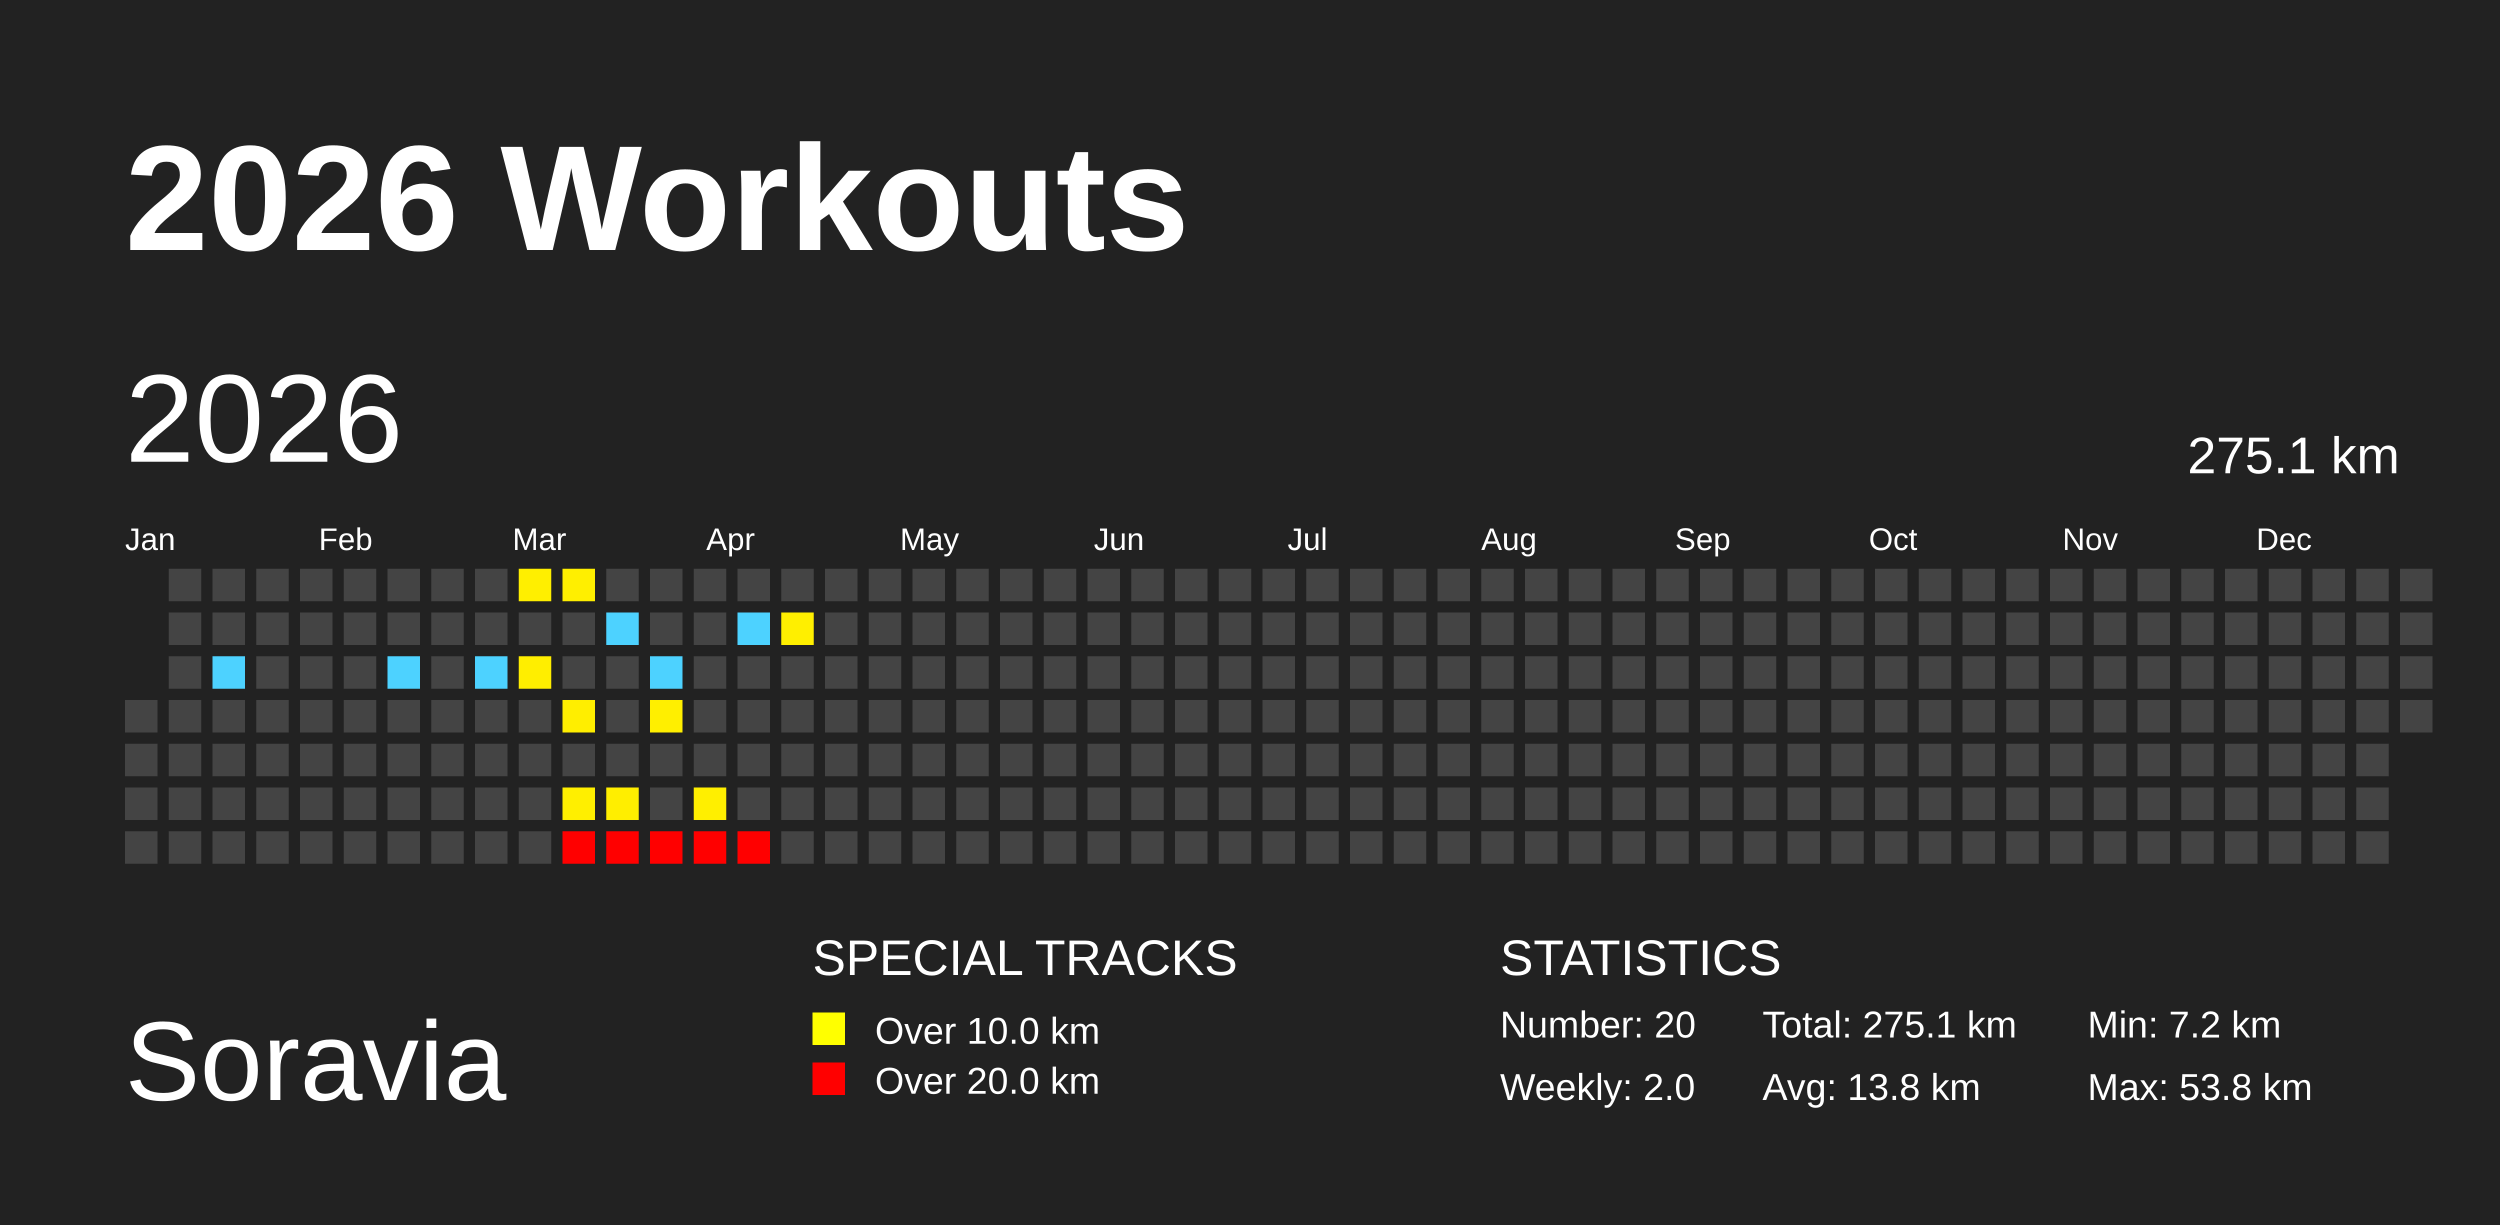
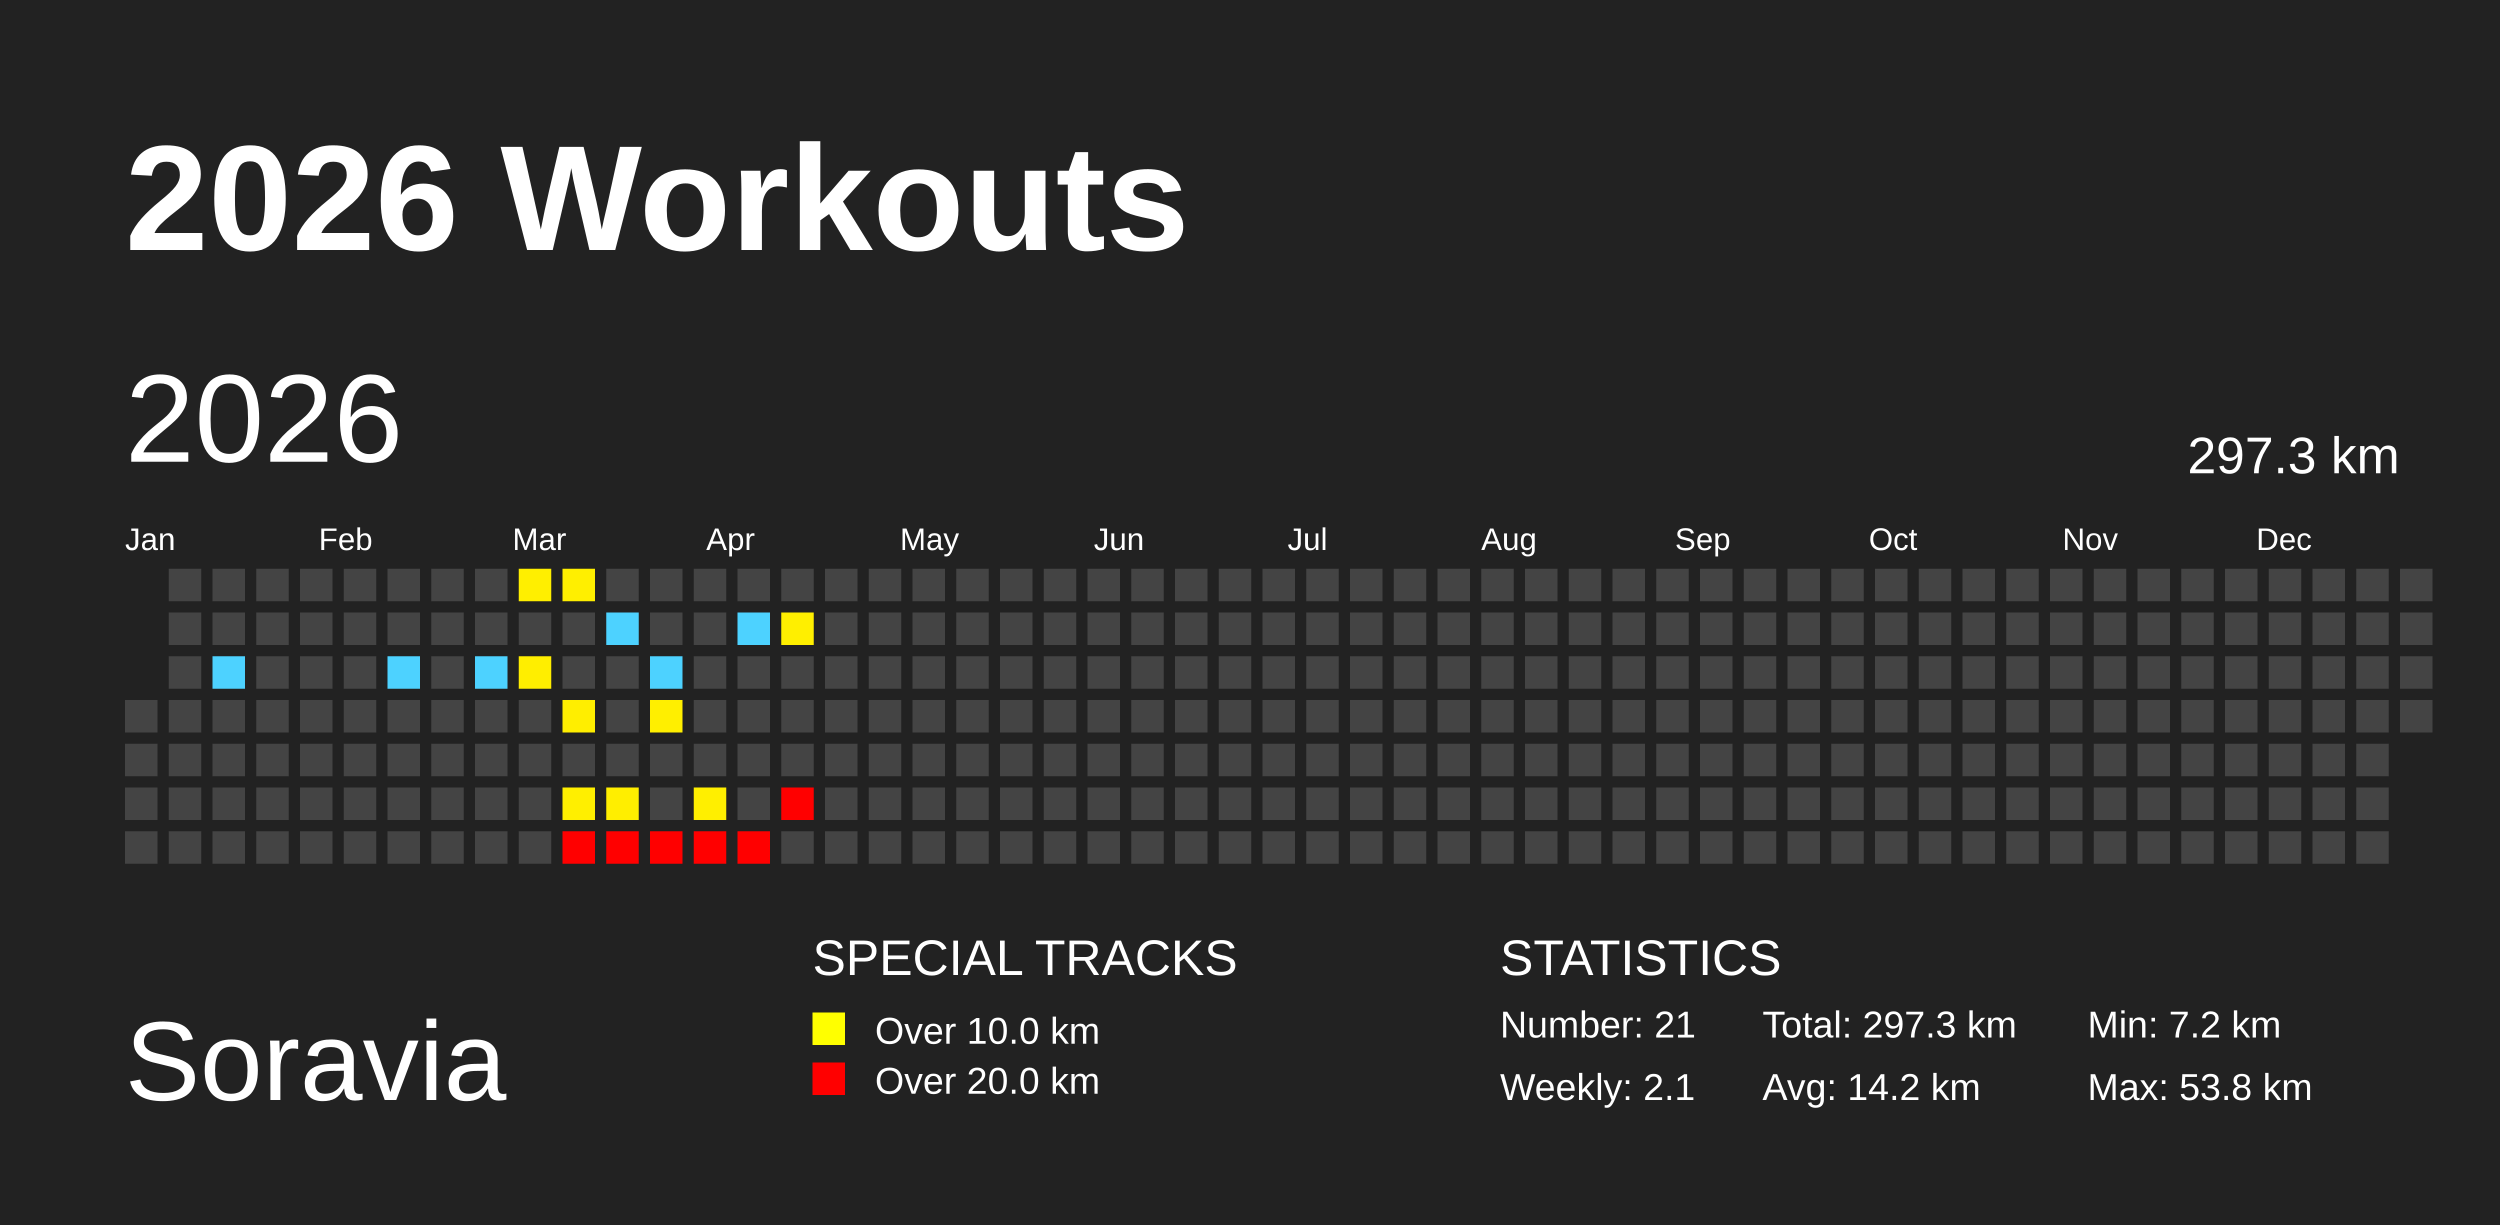
<svg xmlns="http://www.w3.org/2000/svg" baseProfile="full" height="98mm" version="1.1" viewBox="0,0,200,98" width="200mm">
  <defs />
  <rect fill="#222222" height="98" width="200" x="0" y="0" />
  <text fill="#FFFFFF" style="font-size:12px; font-family:Arial; font-weight:bold;" x="10" y="20">2026 Workouts</text>
  <text fill="#FFFFFF" style="font-size:9px; font-family:Arial" x="10" y="88">Soravia</text>
  <text fill="#FFFFFF" style="font-size:4px; font-family:Arial" x="65" y="78">SPECIAL TRACKS</text>
  <rect fill="yellow" height="2.6" width="2.6" x="65" y="81" />
  <text fill="#FFFFFF" style="font-size:3px; font-family:Arial" x="70" y="83.5">Over 10.0 km</text>
  <rect fill="red" height="2.6" width="2.6" x="65" y="85" />
  <text fill="#FFFFFF" style="font-size:3px; font-family:Arial" x="70" y="87.5">Over 20.0 km</text>
  <text fill="#FFFFFF" style="font-size:4px; font-family:Arial" x="120" y="78">STATISTICS</text>
-   <text fill="#FFFFFF" style="font-size:3px; font-family:Arial" x="120" y="83">Number: 20</text>
-   <text fill="#FFFFFF" style="font-size:3px; font-family:Arial" x="120" y="88">Weekly: 2.0</text>
-   <text fill="#FFFFFF" style="font-size:3px; font-family:Arial" x="141" y="83">Total: 275.1 km</text>
-   <text fill="#FFFFFF" style="font-size:3px; font-family:Arial" x="141" y="88">Avg: 13.8 km</text>
+   <text fill="#FFFFFF" style="font-size:3px; font-family:Arial" x="120" y="83">Number: 21</text>
+   <text fill="#FFFFFF" style="font-size:3px; font-family:Arial" x="120" y="88">Weekly: 2.1</text>
+   <text fill="#FFFFFF" style="font-size:3px; font-family:Arial" x="141" y="83">Total: 297.3 km</text>
+   <text fill="#FFFFFF" style="font-size:3px; font-family:Arial" x="141" y="88">Avg: 14.2 km</text>
  <text fill="#FFFFFF" style="font-size:3px; font-family:Arial" x="167" y="83">Min: 7.2 km</text>
  <text fill="#FFFFFF" style="font-size:3px; font-family:Arial" x="167" y="88">Max: 53.8 km</text>
  <text dominant-baseline="hanging" fill="#FFFFFF" style="font-size:10.0px; font-family:Arial;" x="10" y="30">2026</text>
-   <text dominant-baseline="hanging" fill="#FFFFFF" style="font-size:4.125px; font-family:Arial;" x="175" y="35">275.1 km</text>
+   <text dominant-baseline="hanging" fill="#FFFFFF" style="font-size:4.125px; font-family:Arial;" x="175" y="35">297.3 km</text>
  <text fill="#FFFFFF" style="font-size:2.5px; font-family:Arial" x="10.0" y="44">Jan</text>
  <text fill="#FFFFFF" style="font-size:2.5px; font-family:Arial" x="25.5" y="44">Feb</text>
  <text fill="#FFFFFF" style="font-size:2.5px; font-family:Arial" x="41.0" y="44">Mar</text>
  <text fill="#FFFFFF" style="font-size:2.5px; font-family:Arial" x="56.5" y="44">Apr</text>
  <text fill="#FFFFFF" style="font-size:2.5px; font-family:Arial" x="72.0" y="44">May</text>
  <text fill="#FFFFFF" style="font-size:2.5px; font-family:Arial" x="87.5" y="44">Jun</text>
  <text fill="#FFFFFF" style="font-size:2.5px; font-family:Arial" x="103.0" y="44">Jul</text>
  <text fill="#FFFFFF" style="font-size:2.5px; font-family:Arial" x="118.5" y="44">Aug</text>
  <text fill="#FFFFFF" style="font-size:2.5px; font-family:Arial" x="134.0" y="44">Sep</text>
  <text fill="#FFFFFF" style="font-size:2.5px; font-family:Arial" x="149.5" y="44">Oct</text>
  <text fill="#FFFFFF" style="font-size:2.5px; font-family:Arial" x="165.0" y="44">Nov</text>
  <text fill="#FFFFFF" style="font-size:2.5px; font-family:Arial" x="180.5" y="44">Dec</text>
  <rect fill="#444444" height="2.6" width="2.6" x="10.0" y="56.0" />
  <rect fill="#444444" height="2.6" width="2.6" x="10.0" y="59.5" />
  <rect fill="#444444" height="2.6" width="2.6" x="10.0" y="63.0" />
  <rect fill="#444444" height="2.6" width="2.6" x="10.0" y="66.5" />
  <rect fill="#444444" height="2.6" width="2.6" x="13.5" y="45.5" />
  <rect fill="#444444" height="2.6" width="2.6" x="13.5" y="49.0" />
  <rect fill="#444444" height="2.6" width="2.6" x="13.5" y="52.5" />
  <rect fill="#444444" height="2.6" width="2.6" x="13.5" y="56.0" />
  <rect fill="#444444" height="2.6" width="2.6" x="13.5" y="59.5" />
  <rect fill="#444444" height="2.6" width="2.6" x="13.5" y="63.0" />
  <rect fill="#444444" height="2.6" width="2.6" x="13.5" y="66.5" />
  <rect fill="#444444" height="2.6" width="2.6" x="17.0" y="45.5" />
  <rect fill="#444444" height="2.6" width="2.6" x="17.0" y="49.0" />
  <rect fill="#4dd2ff" height="2.6" width="2.6" x="17.0" y="52.5" />
  <rect fill="#444444" height="2.6" width="2.6" x="17.0" y="56.0" />
  <rect fill="#444444" height="2.6" width="2.6" x="17.0" y="59.5" />
  <rect fill="#444444" height="2.6" width="2.6" x="17.0" y="63.0" />
  <rect fill="#444444" height="2.6" width="2.6" x="17.0" y="66.5" />
  <rect fill="#444444" height="2.6" width="2.6" x="20.5" y="45.5" />
  <rect fill="#444444" height="2.6" width="2.6" x="20.5" y="49.0" />
  <rect fill="#444444" height="2.6" width="2.6" x="20.5" y="52.5" />
  <rect fill="#444444" height="2.6" width="2.6" x="20.5" y="56.0" />
  <rect fill="#444444" height="2.6" width="2.6" x="20.5" y="59.5" />
  <rect fill="#444444" height="2.6" width="2.6" x="20.5" y="63.0" />
  <rect fill="#444444" height="2.6" width="2.6" x="20.5" y="66.5" />
  <rect fill="#444444" height="2.6" width="2.6" x="24.0" y="45.5" />
  <rect fill="#444444" height="2.6" width="2.6" x="24.0" y="49.0" />
  <rect fill="#444444" height="2.6" width="2.6" x="24.0" y="52.5" />
  <rect fill="#444444" height="2.6" width="2.6" x="24.0" y="56.0" />
  <rect fill="#444444" height="2.6" width="2.6" x="24.0" y="59.5" />
  <rect fill="#444444" height="2.6" width="2.6" x="24.0" y="63.0" />
  <rect fill="#444444" height="2.6" width="2.6" x="24.0" y="66.5" />
  <rect fill="#444444" height="2.6" width="2.6" x="27.5" y="45.5" />
  <rect fill="#444444" height="2.6" width="2.6" x="27.5" y="49.0" />
  <rect fill="#444444" height="2.6" width="2.6" x="27.5" y="52.5" />
  <rect fill="#444444" height="2.6" width="2.6" x="27.5" y="56.0" />
  <rect fill="#444444" height="2.6" width="2.6" x="27.5" y="59.5" />
  <rect fill="#444444" height="2.6" width="2.6" x="27.5" y="63.0" />
  <rect fill="#444444" height="2.6" width="2.6" x="27.5" y="66.5" />
  <rect fill="#444444" height="2.6" width="2.6" x="31.0" y="45.5" />
  <rect fill="#444444" height="2.6" width="2.6" x="31.0" y="49.0" />
  <rect fill="#4dd2ff" height="2.6" width="2.6" x="31.0" y="52.5" />
  <rect fill="#444444" height="2.6" width="2.6" x="31.0" y="56.0" />
  <rect fill="#444444" height="2.6" width="2.6" x="31.0" y="59.5" />
  <rect fill="#444444" height="2.6" width="2.6" x="31.0" y="63.0" />
  <rect fill="#444444" height="2.6" width="2.6" x="31.0" y="66.5" />
  <rect fill="#444444" height="2.6" width="2.6" x="34.5" y="45.5" />
  <rect fill="#444444" height="2.6" width="2.6" x="34.5" y="49.0" />
  <rect fill="#444444" height="2.6" width="2.6" x="34.5" y="52.5" />
  <rect fill="#444444" height="2.6" width="2.6" x="34.5" y="56.0" />
  <rect fill="#444444" height="2.6" width="2.6" x="34.5" y="59.5" />
  <rect fill="#444444" height="2.6" width="2.6" x="34.5" y="63.0" />
  <rect fill="#444444" height="2.6" width="2.6" x="34.5" y="66.5" />
  <rect fill="#444444" height="2.6" width="2.6" x="38.0" y="45.5" />
  <rect fill="#444444" height="2.6" width="2.6" x="38.0" y="49.0" />
  <rect fill="#4dd2ff" height="2.6" width="2.6" x="38.0" y="52.5" />
  <rect fill="#444444" height="2.6" width="2.6" x="38.0" y="56.0" />
  <rect fill="#444444" height="2.6" width="2.6" x="38.0" y="59.5" />
  <rect fill="#444444" height="2.6" width="2.6" x="38.0" y="63.0" />
  <rect fill="#444444" height="2.6" width="2.6" x="38.0" y="66.5" />
  <rect fill="#ffef00" height="2.6" width="2.6" x="41.5" y="45.5" />
  <rect fill="#444444" height="2.6" width="2.6" x="41.5" y="49.0" />
  <rect fill="#ffee00" height="2.6" width="2.6" x="41.5" y="52.5" />
  <rect fill="#444444" height="2.6" width="2.6" x="41.5" y="56.0" />
  <rect fill="#444444" height="2.6" width="2.6" x="41.5" y="59.5" />
  <rect fill="#444444" height="2.6" width="2.6" x="41.5" y="63.0" />
  <rect fill="#444444" height="2.6" width="2.6" x="41.5" y="66.5" />
  <rect fill="#ffef00" height="2.6" width="2.6" x="45.0" y="45.5" />
  <rect fill="#444444" height="2.6" width="2.6" x="45.0" y="49.0" />
  <rect fill="#444444" height="2.6" width="2.6" x="45.0" y="52.5" />
  <rect fill="#ffee00" height="2.6" width="2.6" x="45.0" y="56.0" />
  <rect fill="#444444" height="2.6" width="2.6" x="45.0" y="59.5" />
  <rect fill="#ffef00" height="2.6" width="2.6" x="45.0" y="63.0" />
  <rect fill="red" height="2.6" width="2.6" x="45.0" y="66.5" />
  <rect fill="#444444" height="2.6" width="2.6" x="48.5" y="45.5" />
  <rect fill="#4dd2ff" height="2.6" width="2.6" x="48.5" y="49.0" />
  <rect fill="#444444" height="2.6" width="2.6" x="48.5" y="52.5" />
  <rect fill="#444444" height="2.6" width="2.6" x="48.5" y="56.0" />
  <rect fill="#444444" height="2.6" width="2.6" x="48.5" y="59.5" />
  <rect fill="#ffee00" height="2.6" width="2.6" x="48.5" y="63.0" />
  <rect fill="red" height="2.6" width="2.6" x="48.5" y="66.5" />
  <rect fill="#444444" height="2.6" width="2.6" x="52.0" y="45.5" />
  <rect fill="#444444" height="2.6" width="2.6" x="52.0" y="49.0" />
  <rect fill="#4dd2ff" height="2.6" width="2.6" x="52.0" y="52.5" />
  <rect fill="#ffef00" height="2.6" width="2.6" x="52.0" y="56.0" />
  <rect fill="#444444" height="2.6" width="2.6" x="52.0" y="59.5" />
  <rect fill="#444444" height="2.6" width="2.6" x="52.0" y="63.0" />
  <rect fill="red" height="2.6" width="2.6" x="52.0" y="66.5" />
  <rect fill="#444444" height="2.6" width="2.6" x="55.5" y="45.5" />
  <rect fill="#444444" height="2.6" width="2.6" x="55.5" y="49.0" />
  <rect fill="#444444" height="2.6" width="2.6" x="55.5" y="52.5" />
  <rect fill="#444444" height="2.6" width="2.6" x="55.5" y="56.0" />
  <rect fill="#444444" height="2.6" width="2.6" x="55.5" y="59.5" />
  <rect fill="#ffef00" height="2.6" width="2.6" x="55.5" y="63.0" />
  <rect fill="red" height="2.6" width="2.6" x="55.5" y="66.5" />
  <rect fill="#444444" height="2.6" width="2.6" x="59.0" y="45.5" />
  <rect fill="#4dd2ff" height="2.6" width="2.6" x="59.0" y="49.0" />
  <rect fill="#444444" height="2.6" width="2.6" x="59.0" y="52.5" />
  <rect fill="#444444" height="2.6" width="2.6" x="59.0" y="56.0" />
  <rect fill="#444444" height="2.6" width="2.6" x="59.0" y="59.5" />
  <rect fill="#444444" height="2.6" width="2.6" x="59.0" y="63.0" />
  <rect fill="red" height="2.6" width="2.6" x="59.0" y="66.5" />
  <rect fill="#444444" height="2.6" width="2.6" x="62.5" y="45.5" />
  <rect fill="#ffef00" height="2.6" width="2.6" x="62.5" y="49.0" />
  <rect fill="#444444" height="2.6" width="2.6" x="62.5" y="52.5" />
  <rect fill="#444444" height="2.6" width="2.6" x="62.5" y="56.0" />
  <rect fill="#444444" height="2.6" width="2.6" x="62.5" y="59.5" />
-   <rect fill="#444444" height="2.6" width="2.6" x="62.5" y="63.0" />
+   <rect fill="red" height="2.6" width="2.6" x="62.5" y="63.0" />
  <rect fill="#444444" height="2.6" width="2.6" x="62.5" y="66.5" />
  <rect fill="#444444" height="2.6" width="2.6" x="66.0" y="45.5" />
  <rect fill="#444444" height="2.6" width="2.6" x="66.0" y="49.0" />
  <rect fill="#444444" height="2.6" width="2.6" x="66.0" y="52.5" />
  <rect fill="#444444" height="2.6" width="2.6" x="66.0" y="56.0" />
  <rect fill="#444444" height="2.6" width="2.6" x="66.0" y="59.5" />
  <rect fill="#444444" height="2.6" width="2.6" x="66.0" y="63.0" />
  <rect fill="#444444" height="2.6" width="2.6" x="66.0" y="66.5" />
  <rect fill="#444444" height="2.6" width="2.6" x="69.5" y="45.5" />
  <rect fill="#444444" height="2.6" width="2.6" x="69.5" y="49.0" />
  <rect fill="#444444" height="2.6" width="2.6" x="69.5" y="52.5" />
  <rect fill="#444444" height="2.6" width="2.6" x="69.5" y="56.0" />
  <rect fill="#444444" height="2.6" width="2.6" x="69.5" y="59.5" />
  <rect fill="#444444" height="2.6" width="2.6" x="69.5" y="63.0" />
  <rect fill="#444444" height="2.6" width="2.6" x="69.5" y="66.5" />
  <rect fill="#444444" height="2.6" width="2.6" x="73.0" y="45.5" />
  <rect fill="#444444" height="2.6" width="2.6" x="73.0" y="49.0" />
  <rect fill="#444444" height="2.6" width="2.6" x="73.0" y="52.5" />
  <rect fill="#444444" height="2.6" width="2.6" x="73.0" y="56.0" />
  <rect fill="#444444" height="2.6" width="2.6" x="73.0" y="59.5" />
  <rect fill="#444444" height="2.6" width="2.6" x="73.0" y="63.0" />
  <rect fill="#444444" height="2.6" width="2.6" x="73.0" y="66.5" />
  <rect fill="#444444" height="2.6" width="2.6" x="76.5" y="45.5" />
  <rect fill="#444444" height="2.6" width="2.6" x="76.5" y="49.0" />
  <rect fill="#444444" height="2.6" width="2.6" x="76.5" y="52.5" />
  <rect fill="#444444" height="2.6" width="2.6" x="76.5" y="56.0" />
  <rect fill="#444444" height="2.6" width="2.6" x="76.5" y="59.5" />
  <rect fill="#444444" height="2.6" width="2.6" x="76.5" y="63.0" />
  <rect fill="#444444" height="2.6" width="2.6" x="76.5" y="66.5" />
  <rect fill="#444444" height="2.6" width="2.6" x="80.0" y="45.5" />
  <rect fill="#444444" height="2.6" width="2.6" x="80.0" y="49.0" />
  <rect fill="#444444" height="2.6" width="2.6" x="80.0" y="52.5" />
  <rect fill="#444444" height="2.6" width="2.6" x="80.0" y="56.0" />
  <rect fill="#444444" height="2.6" width="2.6" x="80.0" y="59.5" />
  <rect fill="#444444" height="2.6" width="2.6" x="80.0" y="63.0" />
  <rect fill="#444444" height="2.6" width="2.6" x="80.0" y="66.5" />
  <rect fill="#444444" height="2.6" width="2.6" x="83.5" y="45.5" />
  <rect fill="#444444" height="2.6" width="2.6" x="83.5" y="49.0" />
  <rect fill="#444444" height="2.6" width="2.6" x="83.5" y="52.5" />
  <rect fill="#444444" height="2.6" width="2.6" x="83.5" y="56.0" />
  <rect fill="#444444" height="2.6" width="2.6" x="83.5" y="59.5" />
  <rect fill="#444444" height="2.6" width="2.6" x="83.5" y="63.0" />
  <rect fill="#444444" height="2.6" width="2.6" x="83.5" y="66.5" />
  <rect fill="#444444" height="2.6" width="2.6" x="87.0" y="45.5" />
  <rect fill="#444444" height="2.6" width="2.6" x="87.0" y="49.0" />
  <rect fill="#444444" height="2.6" width="2.6" x="87.0" y="52.5" />
  <rect fill="#444444" height="2.6" width="2.6" x="87.0" y="56.0" />
  <rect fill="#444444" height="2.6" width="2.6" x="87.0" y="59.5" />
  <rect fill="#444444" height="2.6" width="2.6" x="87.0" y="63.0" />
  <rect fill="#444444" height="2.6" width="2.6" x="87.0" y="66.5" />
  <rect fill="#444444" height="2.6" width="2.6" x="90.5" y="45.5" />
  <rect fill="#444444" height="2.6" width="2.6" x="90.5" y="49.0" />
  <rect fill="#444444" height="2.6" width="2.6" x="90.5" y="52.5" />
  <rect fill="#444444" height="2.6" width="2.6" x="90.5" y="56.0" />
  <rect fill="#444444" height="2.6" width="2.6" x="90.5" y="59.5" />
  <rect fill="#444444" height="2.6" width="2.6" x="90.5" y="63.0" />
  <rect fill="#444444" height="2.6" width="2.6" x="90.5" y="66.5" />
  <rect fill="#444444" height="2.6" width="2.6" x="94.0" y="45.5" />
  <rect fill="#444444" height="2.6" width="2.6" x="94.0" y="49.0" />
  <rect fill="#444444" height="2.6" width="2.6" x="94.0" y="52.5" />
  <rect fill="#444444" height="2.6" width="2.6" x="94.0" y="56.0" />
  <rect fill="#444444" height="2.6" width="2.6" x="94.0" y="59.5" />
  <rect fill="#444444" height="2.6" width="2.6" x="94.0" y="63.0" />
  <rect fill="#444444" height="2.6" width="2.6" x="94.0" y="66.5" />
  <rect fill="#444444" height="2.6" width="2.6" x="97.5" y="45.5" />
  <rect fill="#444444" height="2.6" width="2.6" x="97.5" y="49.0" />
  <rect fill="#444444" height="2.6" width="2.6" x="97.5" y="52.5" />
  <rect fill="#444444" height="2.6" width="2.6" x="97.5" y="56.0" />
  <rect fill="#444444" height="2.6" width="2.6" x="97.5" y="59.5" />
  <rect fill="#444444" height="2.6" width="2.6" x="97.5" y="63.0" />
  <rect fill="#444444" height="2.6" width="2.6" x="97.5" y="66.5" />
  <rect fill="#444444" height="2.6" width="2.6" x="101.0" y="45.5" />
  <rect fill="#444444" height="2.6" width="2.6" x="101.0" y="49.0" />
  <rect fill="#444444" height="2.6" width="2.6" x="101.0" y="52.5" />
  <rect fill="#444444" height="2.6" width="2.6" x="101.0" y="56.0" />
  <rect fill="#444444" height="2.6" width="2.6" x="101.0" y="59.5" />
  <rect fill="#444444" height="2.6" width="2.6" x="101.0" y="63.0" />
  <rect fill="#444444" height="2.6" width="2.6" x="101.0" y="66.5" />
  <rect fill="#444444" height="2.6" width="2.6" x="104.5" y="45.5" />
  <rect fill="#444444" height="2.6" width="2.6" x="104.5" y="49.0" />
  <rect fill="#444444" height="2.6" width="2.6" x="104.5" y="52.5" />
  <rect fill="#444444" height="2.6" width="2.6" x="104.5" y="56.0" />
  <rect fill="#444444" height="2.6" width="2.6" x="104.5" y="59.5" />
  <rect fill="#444444" height="2.6" width="2.6" x="104.5" y="63.0" />
  <rect fill="#444444" height="2.6" width="2.6" x="104.5" y="66.5" />
  <rect fill="#444444" height="2.6" width="2.6" x="108.0" y="45.5" />
  <rect fill="#444444" height="2.6" width="2.6" x="108.0" y="49.0" />
  <rect fill="#444444" height="2.6" width="2.6" x="108.0" y="52.5" />
  <rect fill="#444444" height="2.6" width="2.6" x="108.0" y="56.0" />
  <rect fill="#444444" height="2.6" width="2.6" x="108.0" y="59.5" />
  <rect fill="#444444" height="2.6" width="2.6" x="108.0" y="63.0" />
  <rect fill="#444444" height="2.6" width="2.6" x="108.0" y="66.5" />
  <rect fill="#444444" height="2.6" width="2.6" x="111.5" y="45.5" />
  <rect fill="#444444" height="2.6" width="2.6" x="111.5" y="49.0" />
  <rect fill="#444444" height="2.6" width="2.6" x="111.5" y="52.5" />
  <rect fill="#444444" height="2.6" width="2.6" x="111.5" y="56.0" />
  <rect fill="#444444" height="2.6" width="2.6" x="111.5" y="59.5" />
  <rect fill="#444444" height="2.6" width="2.6" x="111.5" y="63.0" />
  <rect fill="#444444" height="2.6" width="2.6" x="111.5" y="66.5" />
  <rect fill="#444444" height="2.6" width="2.6" x="115.0" y="45.5" />
  <rect fill="#444444" height="2.6" width="2.6" x="115.0" y="49.0" />
  <rect fill="#444444" height="2.6" width="2.6" x="115.0" y="52.5" />
  <rect fill="#444444" height="2.6" width="2.6" x="115.0" y="56.0" />
  <rect fill="#444444" height="2.6" width="2.6" x="115.0" y="59.5" />
  <rect fill="#444444" height="2.6" width="2.6" x="115.0" y="63.0" />
  <rect fill="#444444" height="2.6" width="2.6" x="115.0" y="66.5" />
  <rect fill="#444444" height="2.6" width="2.6" x="118.5" y="45.5" />
  <rect fill="#444444" height="2.6" width="2.6" x="118.5" y="49.0" />
  <rect fill="#444444" height="2.6" width="2.6" x="118.5" y="52.5" />
  <rect fill="#444444" height="2.6" width="2.6" x="118.5" y="56.0" />
  <rect fill="#444444" height="2.6" width="2.6" x="118.5" y="59.5" />
  <rect fill="#444444" height="2.6" width="2.6" x="118.5" y="63.0" />
  <rect fill="#444444" height="2.6" width="2.6" x="118.5" y="66.5" />
  <rect fill="#444444" height="2.6" width="2.6" x="122.0" y="45.5" />
  <rect fill="#444444" height="2.6" width="2.6" x="122.0" y="49.0" />
  <rect fill="#444444" height="2.6" width="2.6" x="122.0" y="52.5" />
  <rect fill="#444444" height="2.6" width="2.6" x="122.0" y="56.0" />
  <rect fill="#444444" height="2.6" width="2.6" x="122.0" y="59.5" />
  <rect fill="#444444" height="2.6" width="2.6" x="122.0" y="63.0" />
  <rect fill="#444444" height="2.6" width="2.6" x="122.0" y="66.5" />
  <rect fill="#444444" height="2.6" width="2.6" x="125.5" y="45.5" />
  <rect fill="#444444" height="2.6" width="2.6" x="125.5" y="49.0" />
  <rect fill="#444444" height="2.6" width="2.6" x="125.5" y="52.5" />
  <rect fill="#444444" height="2.6" width="2.6" x="125.5" y="56.0" />
  <rect fill="#444444" height="2.6" width="2.6" x="125.5" y="59.5" />
  <rect fill="#444444" height="2.6" width="2.6" x="125.5" y="63.0" />
  <rect fill="#444444" height="2.6" width="2.6" x="125.5" y="66.5" />
  <rect fill="#444444" height="2.6" width="2.6" x="129.0" y="45.5" />
  <rect fill="#444444" height="2.6" width="2.6" x="129.0" y="49.0" />
  <rect fill="#444444" height="2.6" width="2.6" x="129.0" y="52.5" />
  <rect fill="#444444" height="2.6" width="2.6" x="129.0" y="56.0" />
  <rect fill="#444444" height="2.6" width="2.6" x="129.0" y="59.5" />
  <rect fill="#444444" height="2.6" width="2.6" x="129.0" y="63.0" />
  <rect fill="#444444" height="2.6" width="2.6" x="129.0" y="66.5" />
  <rect fill="#444444" height="2.6" width="2.6" x="132.5" y="45.5" />
  <rect fill="#444444" height="2.6" width="2.6" x="132.5" y="49.0" />
  <rect fill="#444444" height="2.6" width="2.6" x="132.5" y="52.5" />
  <rect fill="#444444" height="2.6" width="2.6" x="132.5" y="56.0" />
  <rect fill="#444444" height="2.6" width="2.6" x="132.5" y="59.5" />
  <rect fill="#444444" height="2.6" width="2.6" x="132.5" y="63.0" />
  <rect fill="#444444" height="2.6" width="2.6" x="132.5" y="66.5" />
  <rect fill="#444444" height="2.6" width="2.6" x="136.0" y="45.5" />
  <rect fill="#444444" height="2.6" width="2.6" x="136.0" y="49.0" />
  <rect fill="#444444" height="2.6" width="2.6" x="136.0" y="52.5" />
  <rect fill="#444444" height="2.6" width="2.6" x="136.0" y="56.0" />
  <rect fill="#444444" height="2.6" width="2.6" x="136.0" y="59.5" />
  <rect fill="#444444" height="2.6" width="2.6" x="136.0" y="63.0" />
  <rect fill="#444444" height="2.6" width="2.6" x="136.0" y="66.5" />
  <rect fill="#444444" height="2.6" width="2.6" x="139.5" y="45.5" />
  <rect fill="#444444" height="2.6" width="2.6" x="139.5" y="49.0" />
  <rect fill="#444444" height="2.6" width="2.6" x="139.5" y="52.5" />
  <rect fill="#444444" height="2.6" width="2.6" x="139.5" y="56.0" />
  <rect fill="#444444" height="2.6" width="2.6" x="139.5" y="59.5" />
  <rect fill="#444444" height="2.6" width="2.6" x="139.5" y="63.0" />
  <rect fill="#444444" height="2.6" width="2.6" x="139.5" y="66.5" />
  <rect fill="#444444" height="2.6" width="2.6" x="143.0" y="45.5" />
  <rect fill="#444444" height="2.6" width="2.6" x="143.0" y="49.0" />
  <rect fill="#444444" height="2.6" width="2.6" x="143.0" y="52.5" />
  <rect fill="#444444" height="2.6" width="2.6" x="143.0" y="56.0" />
  <rect fill="#444444" height="2.6" width="2.6" x="143.0" y="59.5" />
  <rect fill="#444444" height="2.6" width="2.6" x="143.0" y="63.0" />
  <rect fill="#444444" height="2.6" width="2.6" x="143.0" y="66.5" />
  <rect fill="#444444" height="2.6" width="2.6" x="146.5" y="45.5" />
  <rect fill="#444444" height="2.6" width="2.6" x="146.5" y="49.0" />
  <rect fill="#444444" height="2.6" width="2.6" x="146.5" y="52.5" />
  <rect fill="#444444" height="2.6" width="2.6" x="146.5" y="56.0" />
  <rect fill="#444444" height="2.6" width="2.6" x="146.5" y="59.5" />
  <rect fill="#444444" height="2.6" width="2.6" x="146.5" y="63.0" />
  <rect fill="#444444" height="2.6" width="2.6" x="146.5" y="66.5" />
  <rect fill="#444444" height="2.6" width="2.6" x="150.0" y="45.5" />
  <rect fill="#444444" height="2.6" width="2.6" x="150.0" y="49.0" />
  <rect fill="#444444" height="2.6" width="2.6" x="150.0" y="52.5" />
  <rect fill="#444444" height="2.6" width="2.6" x="150.0" y="56.0" />
  <rect fill="#444444" height="2.6" width="2.6" x="150.0" y="59.5" />
  <rect fill="#444444" height="2.6" width="2.6" x="150.0" y="63.0" />
  <rect fill="#444444" height="2.6" width="2.6" x="150.0" y="66.5" />
  <rect fill="#444444" height="2.6" width="2.6" x="153.5" y="45.5" />
  <rect fill="#444444" height="2.6" width="2.6" x="153.5" y="49.0" />
  <rect fill="#444444" height="2.6" width="2.6" x="153.5" y="52.5" />
  <rect fill="#444444" height="2.6" width="2.6" x="153.5" y="56.0" />
  <rect fill="#444444" height="2.6" width="2.6" x="153.5" y="59.5" />
  <rect fill="#444444" height="2.6" width="2.6" x="153.5" y="63.0" />
  <rect fill="#444444" height="2.6" width="2.6" x="153.5" y="66.5" />
  <rect fill="#444444" height="2.6" width="2.6" x="157.0" y="45.5" />
  <rect fill="#444444" height="2.6" width="2.6" x="157.0" y="49.0" />
  <rect fill="#444444" height="2.6" width="2.6" x="157.0" y="52.5" />
  <rect fill="#444444" height="2.6" width="2.6" x="157.0" y="56.0" />
  <rect fill="#444444" height="2.6" width="2.6" x="157.0" y="59.5" />
  <rect fill="#444444" height="2.6" width="2.6" x="157.0" y="63.0" />
  <rect fill="#444444" height="2.6" width="2.6" x="157.0" y="66.5" />
  <rect fill="#444444" height="2.6" width="2.6" x="160.5" y="45.5" />
  <rect fill="#444444" height="2.6" width="2.6" x="160.5" y="49.0" />
  <rect fill="#444444" height="2.6" width="2.6" x="160.5" y="52.5" />
  <rect fill="#444444" height="2.6" width="2.6" x="160.5" y="56.0" />
  <rect fill="#444444" height="2.6" width="2.6" x="160.5" y="59.5" />
  <rect fill="#444444" height="2.6" width="2.6" x="160.5" y="63.0" />
  <rect fill="#444444" height="2.6" width="2.6" x="160.5" y="66.5" />
  <rect fill="#444444" height="2.6" width="2.6" x="164.0" y="45.5" />
  <rect fill="#444444" height="2.6" width="2.6" x="164.0" y="49.0" />
  <rect fill="#444444" height="2.6" width="2.6" x="164.0" y="52.5" />
  <rect fill="#444444" height="2.6" width="2.6" x="164.0" y="56.0" />
  <rect fill="#444444" height="2.6" width="2.6" x="164.0" y="59.5" />
  <rect fill="#444444" height="2.6" width="2.6" x="164.0" y="63.0" />
  <rect fill="#444444" height="2.6" width="2.6" x="164.0" y="66.5" />
  <rect fill="#444444" height="2.6" width="2.6" x="167.5" y="45.5" />
  <rect fill="#444444" height="2.6" width="2.6" x="167.5" y="49.0" />
  <rect fill="#444444" height="2.6" width="2.6" x="167.5" y="52.5" />
  <rect fill="#444444" height="2.6" width="2.6" x="167.5" y="56.0" />
  <rect fill="#444444" height="2.6" width="2.6" x="167.5" y="59.5" />
  <rect fill="#444444" height="2.6" width="2.6" x="167.5" y="63.0" />
  <rect fill="#444444" height="2.6" width="2.6" x="167.5" y="66.5" />
  <rect fill="#444444" height="2.6" width="2.6" x="171.0" y="45.5" />
  <rect fill="#444444" height="2.6" width="2.6" x="171.0" y="49.0" />
  <rect fill="#444444" height="2.6" width="2.6" x="171.0" y="52.5" />
  <rect fill="#444444" height="2.6" width="2.6" x="171.0" y="56.0" />
  <rect fill="#444444" height="2.6" width="2.6" x="171.0" y="59.5" />
  <rect fill="#444444" height="2.6" width="2.6" x="171.0" y="63.0" />
  <rect fill="#444444" height="2.6" width="2.6" x="171.0" y="66.5" />
  <rect fill="#444444" height="2.6" width="2.6" x="174.5" y="45.5" />
  <rect fill="#444444" height="2.6" width="2.6" x="174.5" y="49.0" />
  <rect fill="#444444" height="2.6" width="2.6" x="174.5" y="52.5" />
  <rect fill="#444444" height="2.6" width="2.6" x="174.5" y="56.0" />
  <rect fill="#444444" height="2.6" width="2.6" x="174.5" y="59.5" />
  <rect fill="#444444" height="2.6" width="2.6" x="174.5" y="63.0" />
  <rect fill="#444444" height="2.6" width="2.6" x="174.5" y="66.5" />
  <rect fill="#444444" height="2.6" width="2.6" x="178.0" y="45.5" />
  <rect fill="#444444" height="2.6" width="2.6" x="178.0" y="49.0" />
  <rect fill="#444444" height="2.6" width="2.6" x="178.0" y="52.5" />
  <rect fill="#444444" height="2.6" width="2.6" x="178.0" y="56.0" />
  <rect fill="#444444" height="2.6" width="2.6" x="178.0" y="59.5" />
  <rect fill="#444444" height="2.6" width="2.6" x="178.0" y="63.0" />
  <rect fill="#444444" height="2.6" width="2.6" x="178.0" y="66.5" />
  <rect fill="#444444" height="2.6" width="2.6" x="181.5" y="45.5" />
  <rect fill="#444444" height="2.6" width="2.6" x="181.5" y="49.0" />
  <rect fill="#444444" height="2.6" width="2.6" x="181.5" y="52.5" />
  <rect fill="#444444" height="2.6" width="2.6" x="181.5" y="56.0" />
  <rect fill="#444444" height="2.6" width="2.6" x="181.5" y="59.5" />
  <rect fill="#444444" height="2.6" width="2.6" x="181.5" y="63.0" />
  <rect fill="#444444" height="2.6" width="2.6" x="181.5" y="66.5" />
  <rect fill="#444444" height="2.6" width="2.6" x="185.0" y="45.5" />
  <rect fill="#444444" height="2.6" width="2.6" x="185.0" y="49.0" />
  <rect fill="#444444" height="2.6" width="2.6" x="185.0" y="52.5" />
  <rect fill="#444444" height="2.6" width="2.6" x="185.0" y="56.0" />
  <rect fill="#444444" height="2.6" width="2.6" x="185.0" y="59.5" />
  <rect fill="#444444" height="2.6" width="2.6" x="185.0" y="63.0" />
  <rect fill="#444444" height="2.6" width="2.6" x="185.0" y="66.5" />
  <rect fill="#444444" height="2.6" width="2.6" x="188.5" y="45.5" />
  <rect fill="#444444" height="2.6" width="2.6" x="188.5" y="49.0" />
  <rect fill="#444444" height="2.6" width="2.6" x="188.5" y="52.5" />
  <rect fill="#444444" height="2.6" width="2.6" x="188.5" y="56.0" />
  <rect fill="#444444" height="2.6" width="2.6" x="188.5" y="59.5" />
  <rect fill="#444444" height="2.6" width="2.6" x="188.5" y="63.0" />
  <rect fill="#444444" height="2.6" width="2.6" x="188.5" y="66.5" />
  <rect fill="#444444" height="2.6" width="2.6" x="192.0" y="45.5" />
  <rect fill="#444444" height="2.6" width="2.6" x="192.0" y="49.0" />
  <rect fill="#444444" height="2.6" width="2.6" x="192.0" y="52.5" />
  <rect fill="#444444" height="2.6" width="2.6" x="192.0" y="56.0" />
</svg>
